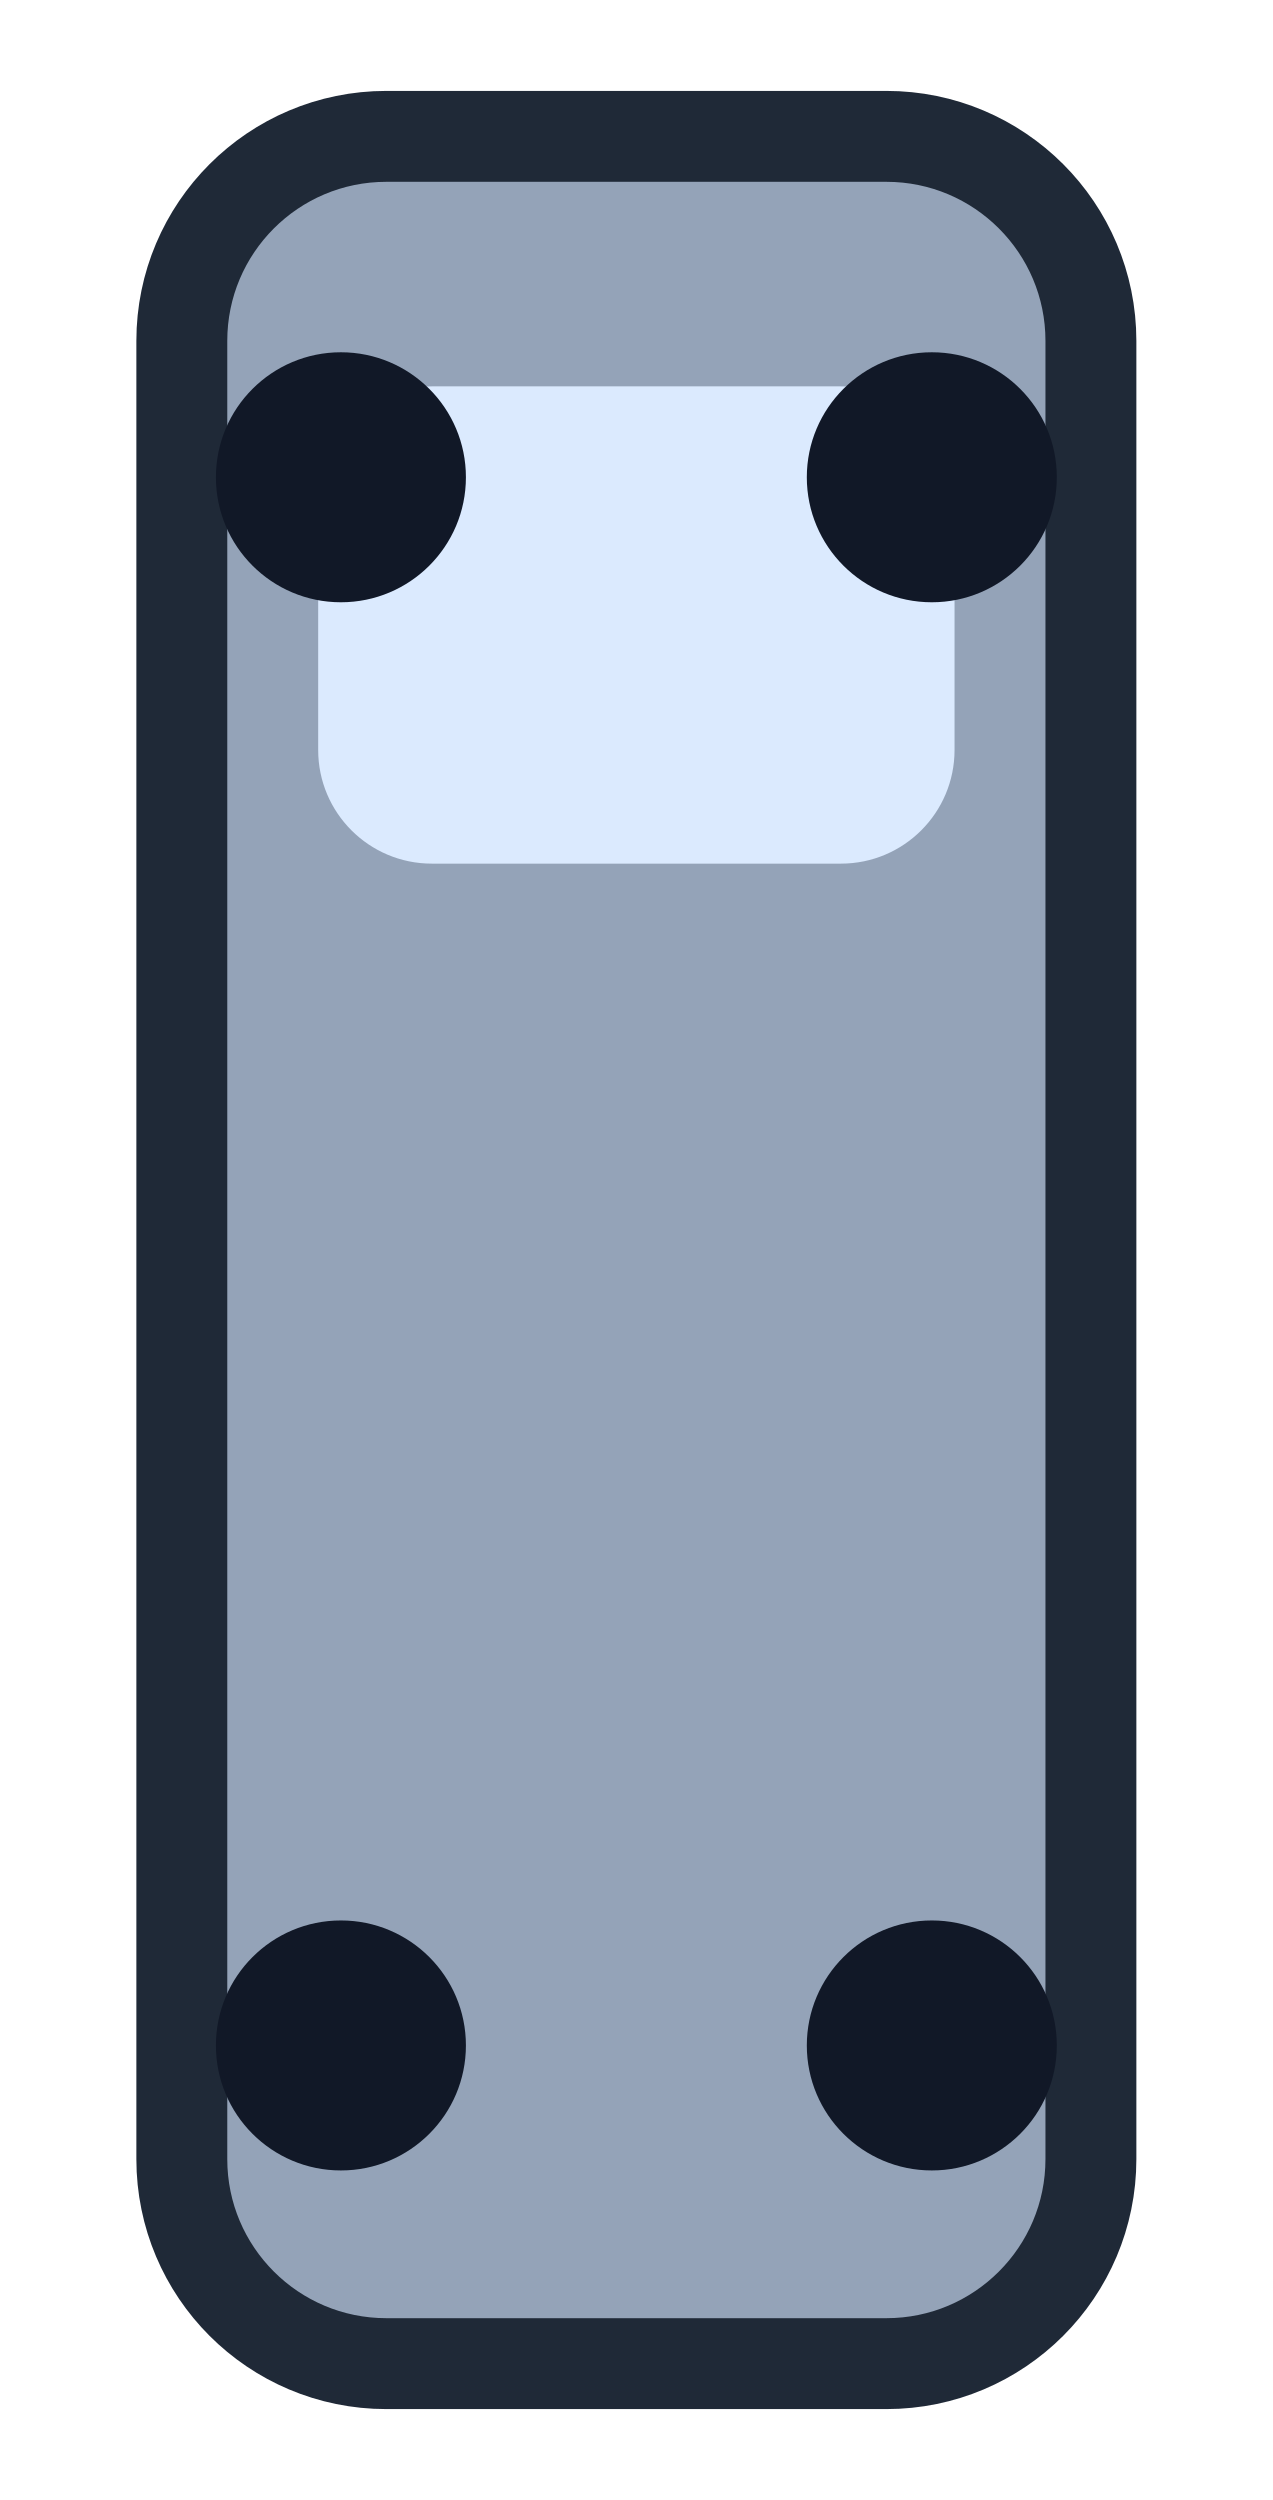
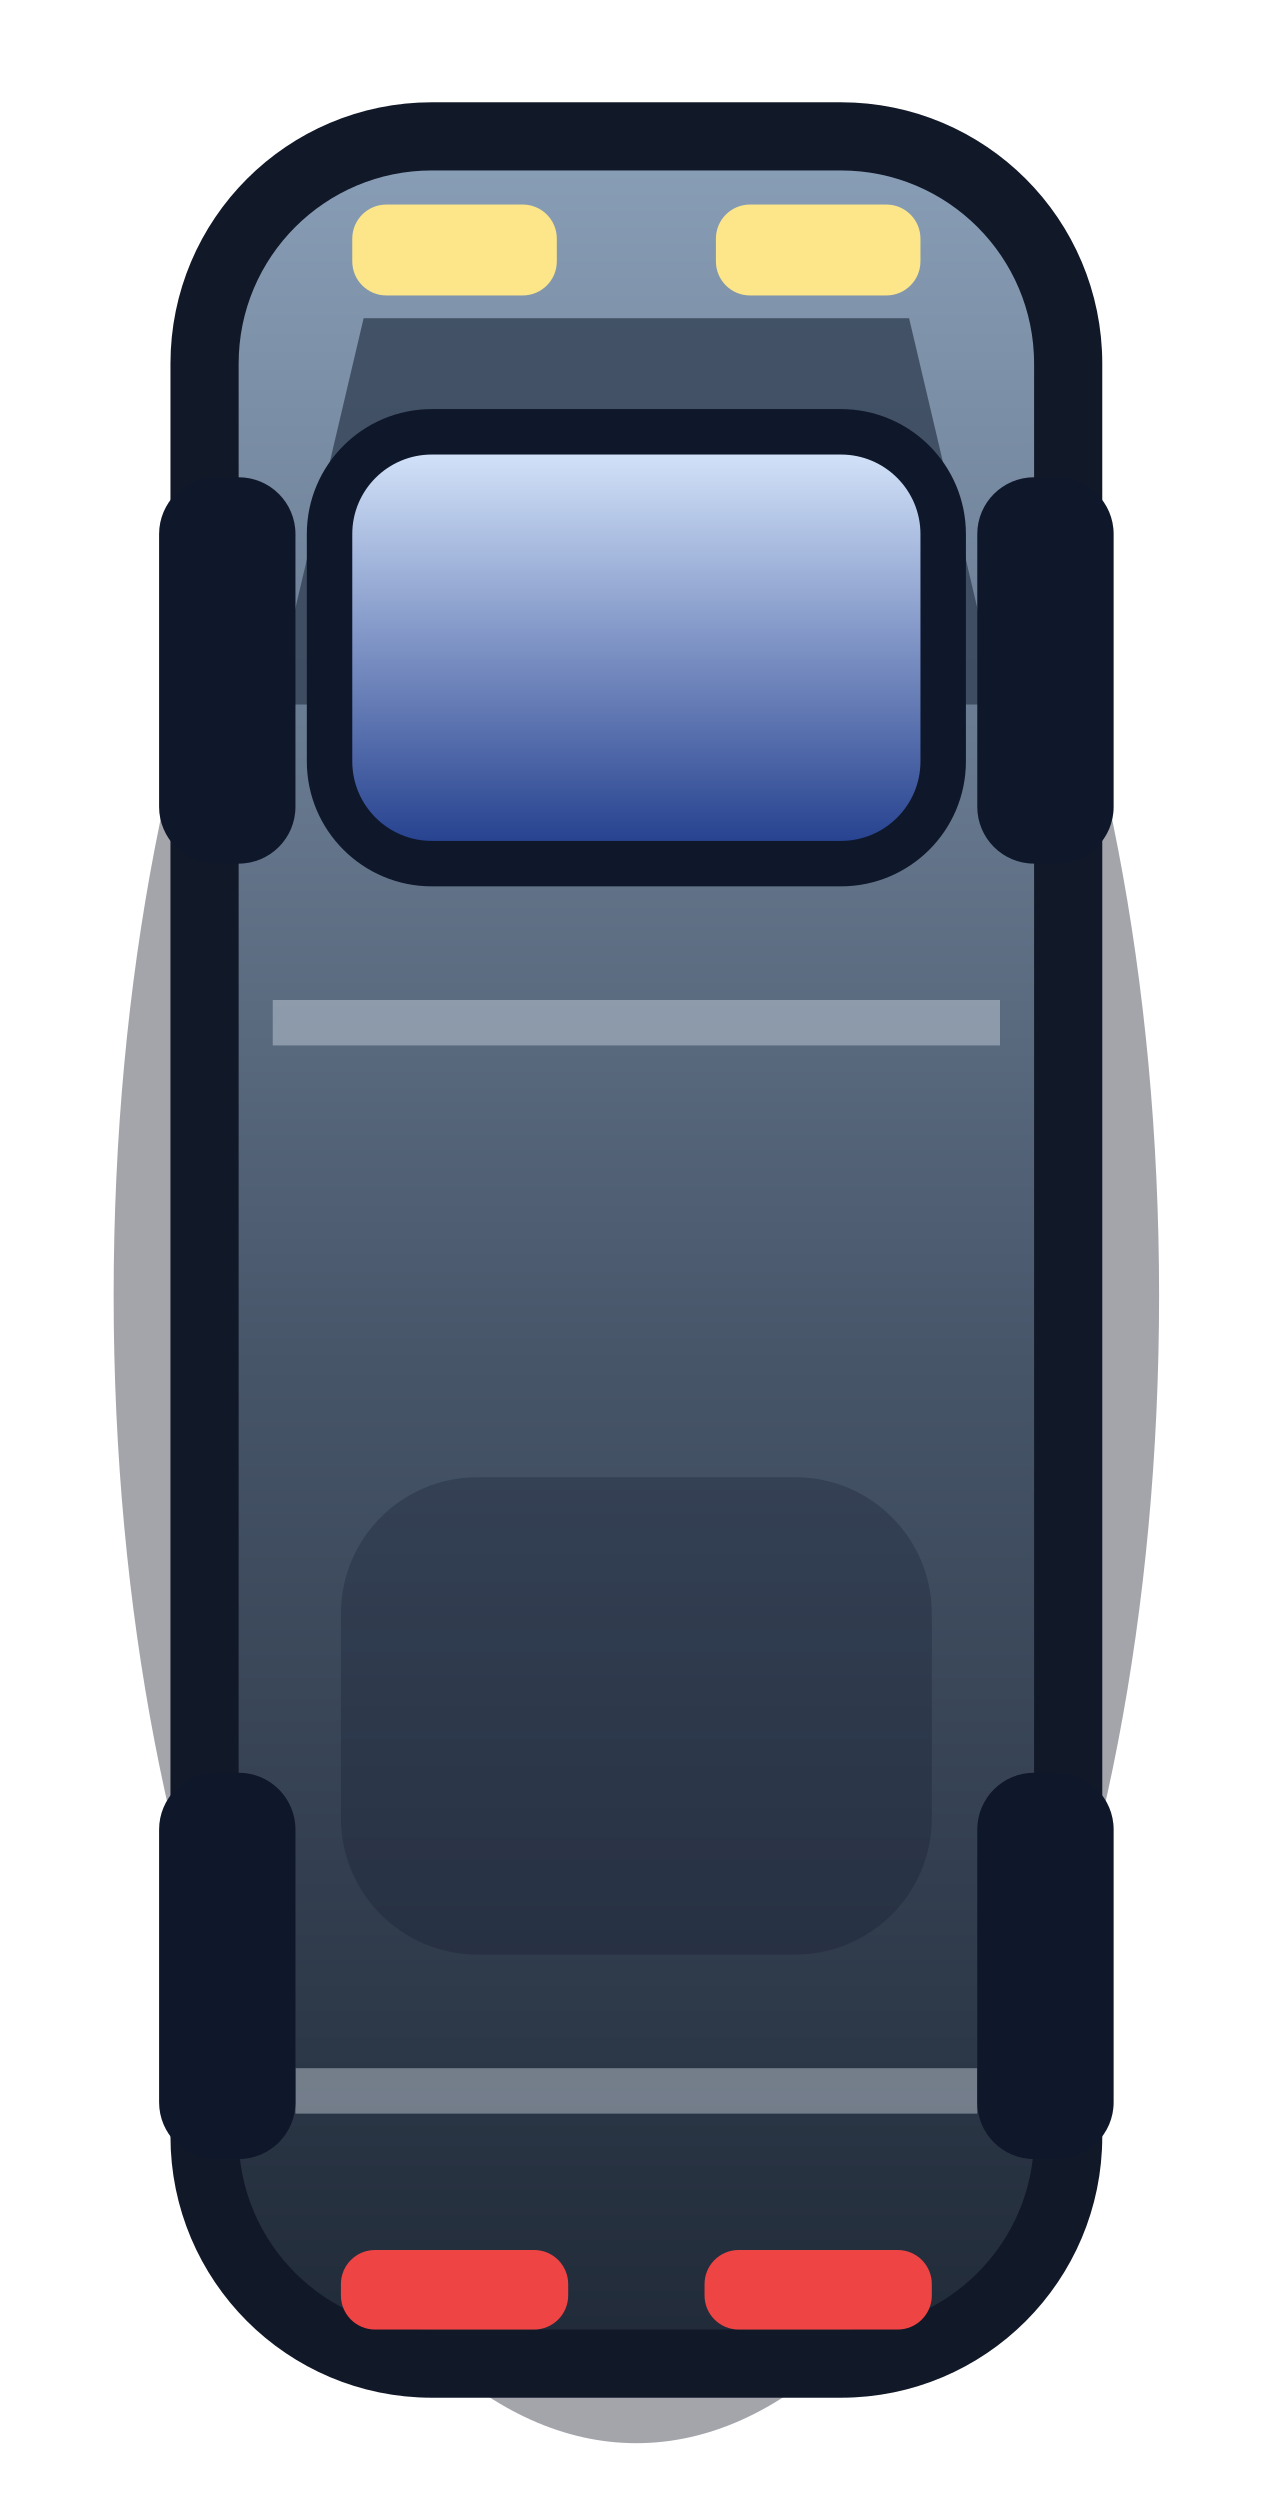
- <svg xmlns="http://www.w3.org/2000/svg" viewBox="0 0 112 220">
-   <rect x="16" y="12" width="80" height="196" rx="18" fill="#94a3b8" stroke="#1f2937" stroke-width="8" />
-   <rect x="28" y="34" width="56" height="42" rx="10" fill="#dbeafe" />
-   <circle cx="30" cy="42" r="11" fill="#111827" />
-   <circle cx="82" cy="42" r="11" fill="#111827" />
-   <circle cx="30" cy="180" r="11" fill="#111827" />
-   <circle cx="82" cy="180" r="11" fill="#111827" />
+ <svg xmlns="http://www.w3.org/2000/svg" viewBox="0 0 112 220" role="img" aria-label="Auto comun top-down">
+   <defs>
+     <linearGradient id="body" x1="0" x2="0" y1="0" y2="1">
+       <stop offset="0" stop-color="#8aa0b8" />
+       <stop offset="0.55" stop-color="#475569" />
+       <stop offset="1" stop-color="#1f2937" />
+     </linearGradient>
+     <linearGradient id="glass" x1="0" x2="0" y1="0" y2="1">
+       <stop offset="0" stop-color="#dbeafe" />
+       <stop offset="1" stop-color="#1e3a8a" />
+     </linearGradient>
+   </defs>
+   <ellipse cx="56" cy="114" rx="46" ry="101" fill="#020617" opacity="0.36" />
+   <rect x="18" y="12" width="76" height="196" rx="20" fill="url(#body)" stroke="#111827" stroke-width="6" />
+   <path d="M32 28h48l8 34H24z" fill="#334155" opacity="0.8" />
+   <rect x="29" y="38" width="54" height="38" rx="9" fill="url(#glass)" stroke="#0f172a" stroke-width="4" />
+   <rect x="30" y="130" width="52" height="42" rx="12" fill="#0f172a" opacity="0.28" />
+   <path d="M24 90h64M26 184h60" stroke="#cbd5e1" stroke-width="4" opacity="0.45" />
+   <rect x="14" y="42" width="12" height="34" rx="5" fill="#0f172a" />
+   <rect x="86" y="42" width="12" height="34" rx="5" fill="#0f172a" />
+   <rect x="14" y="156" width="12" height="34" rx="5" fill="#0f172a" />
+   <rect x="86" y="156" width="12" height="34" rx="5" fill="#0f172a" />
+   <rect x="31" y="18" width="18" height="8" rx="3" fill="#fde68a" />
+   <rect x="63" y="18" width="18" height="8" rx="3" fill="#fde68a" />
+   <rect x="30" y="198" width="20" height="7" rx="3" fill="#ef4444" />
+   <rect x="62" y="198" width="20" height="7" rx="3" fill="#ef4444" />
</svg>
